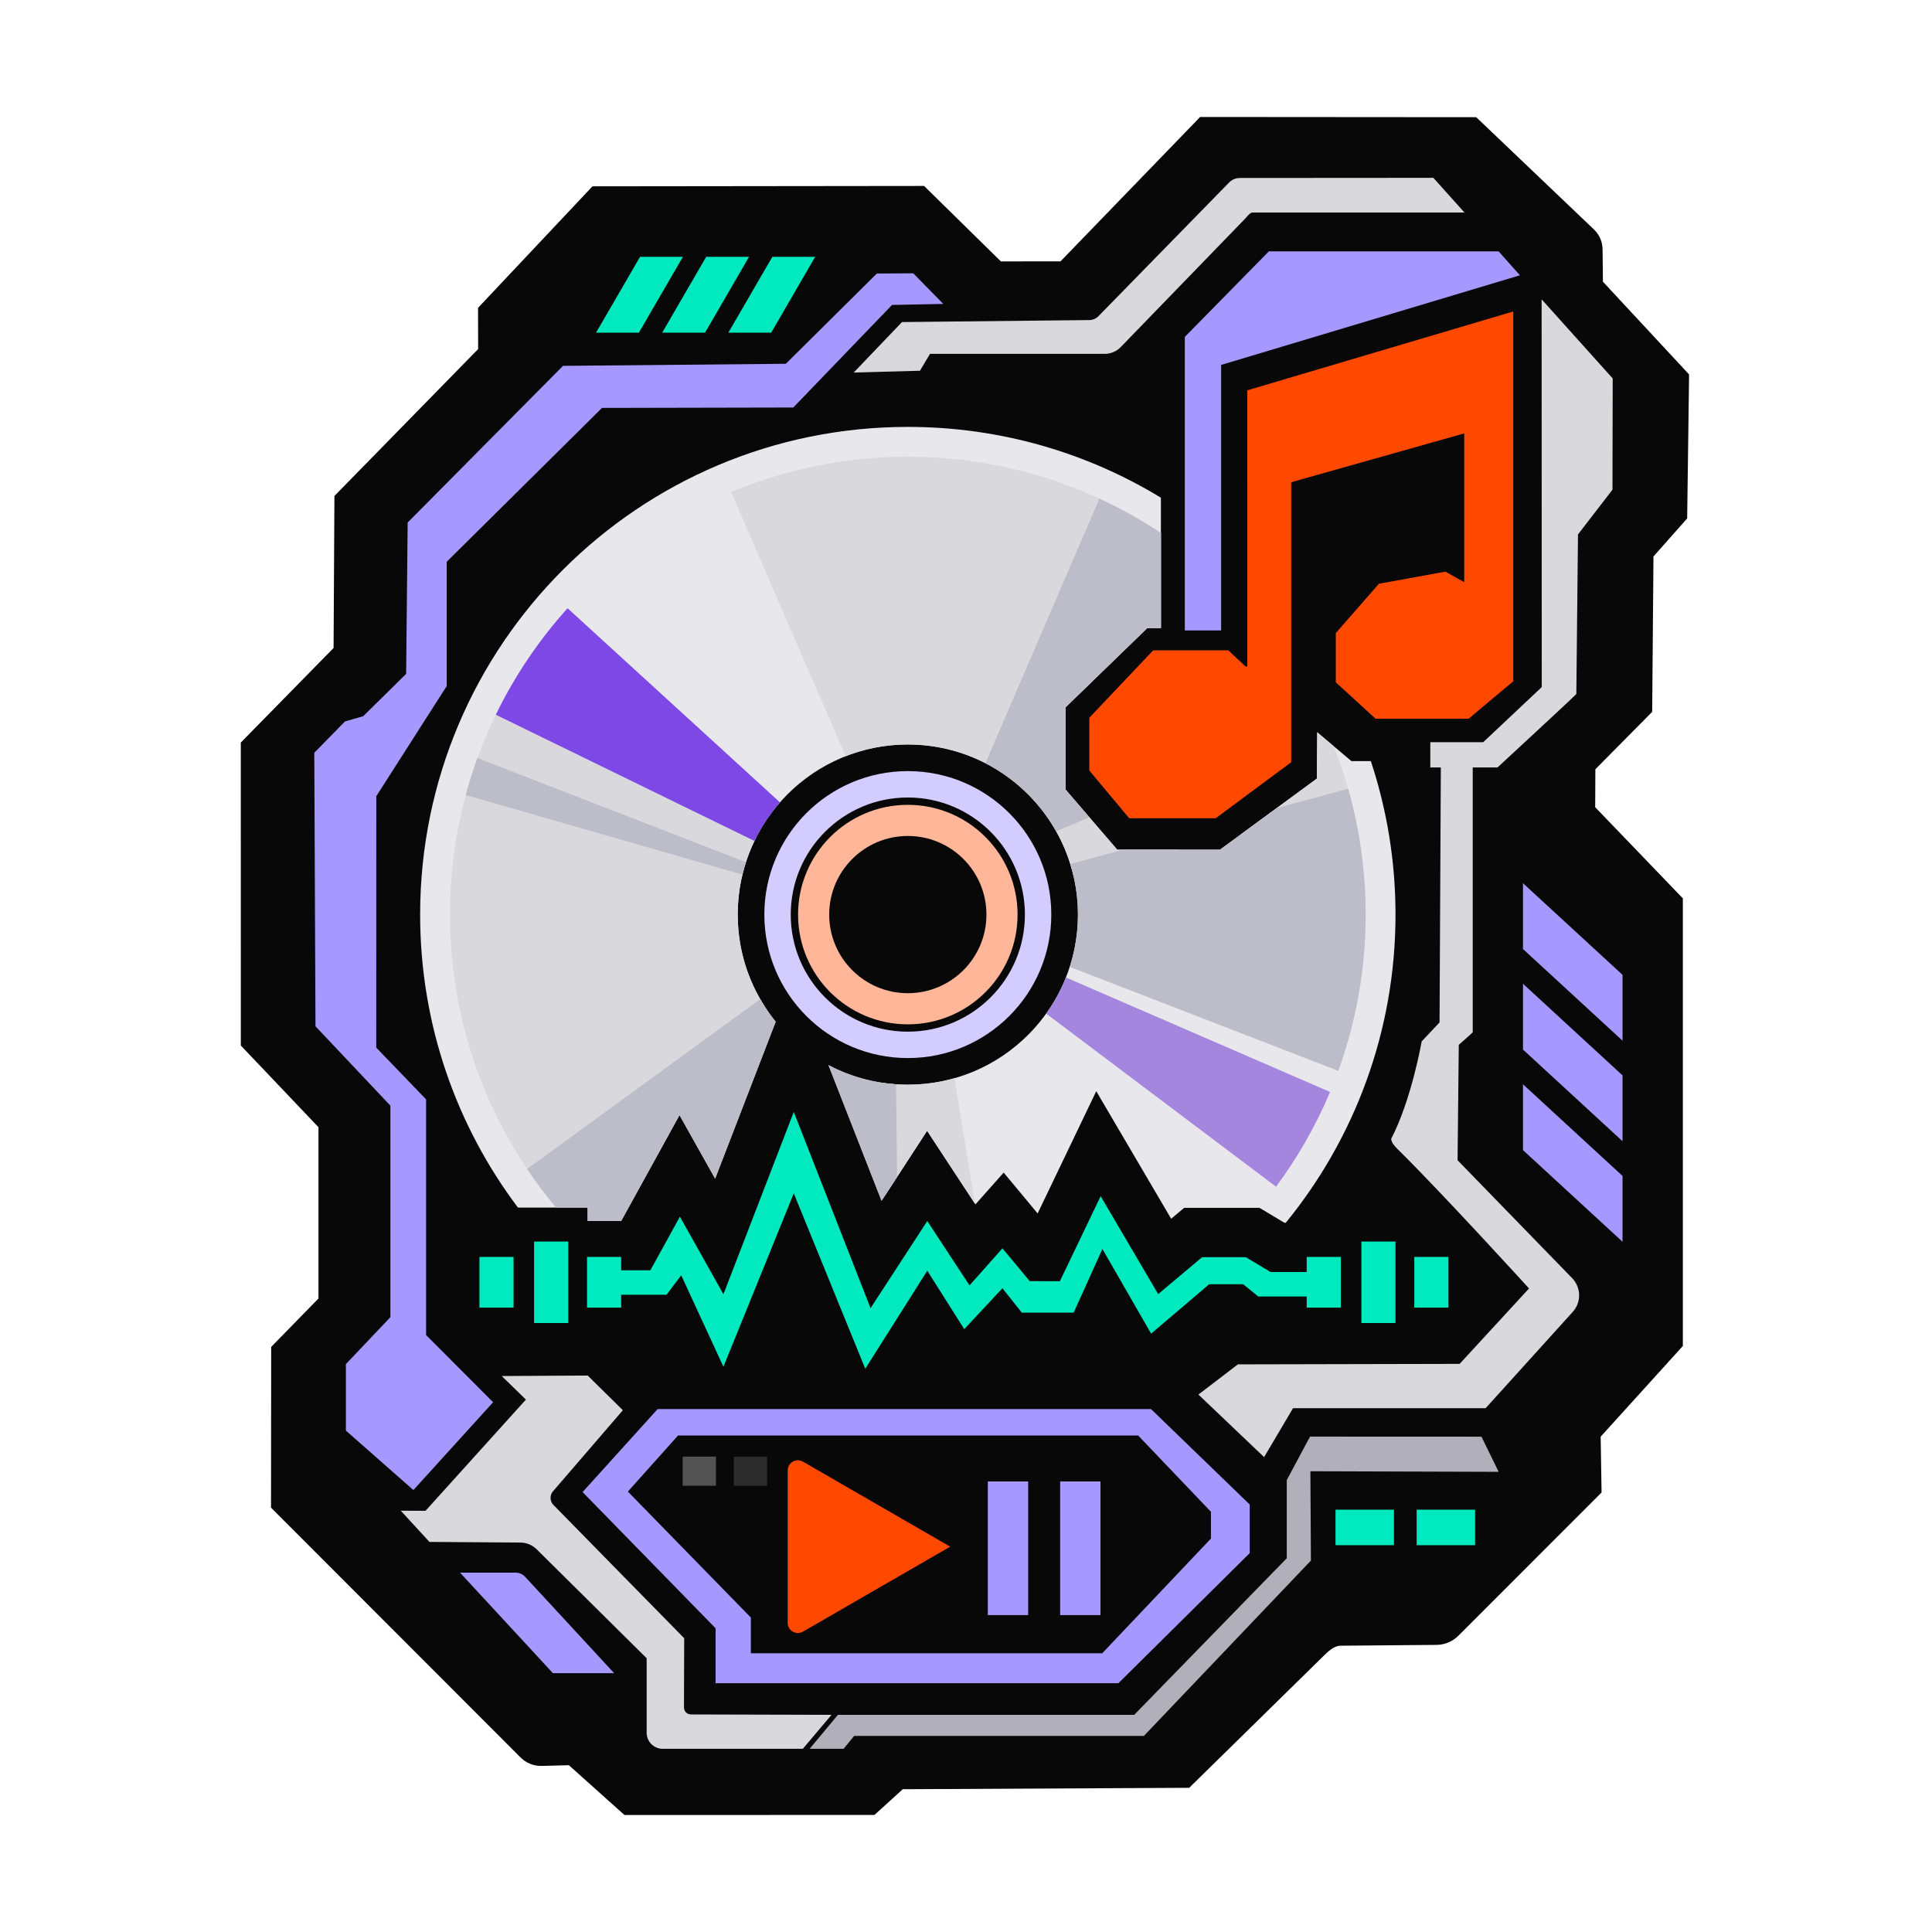
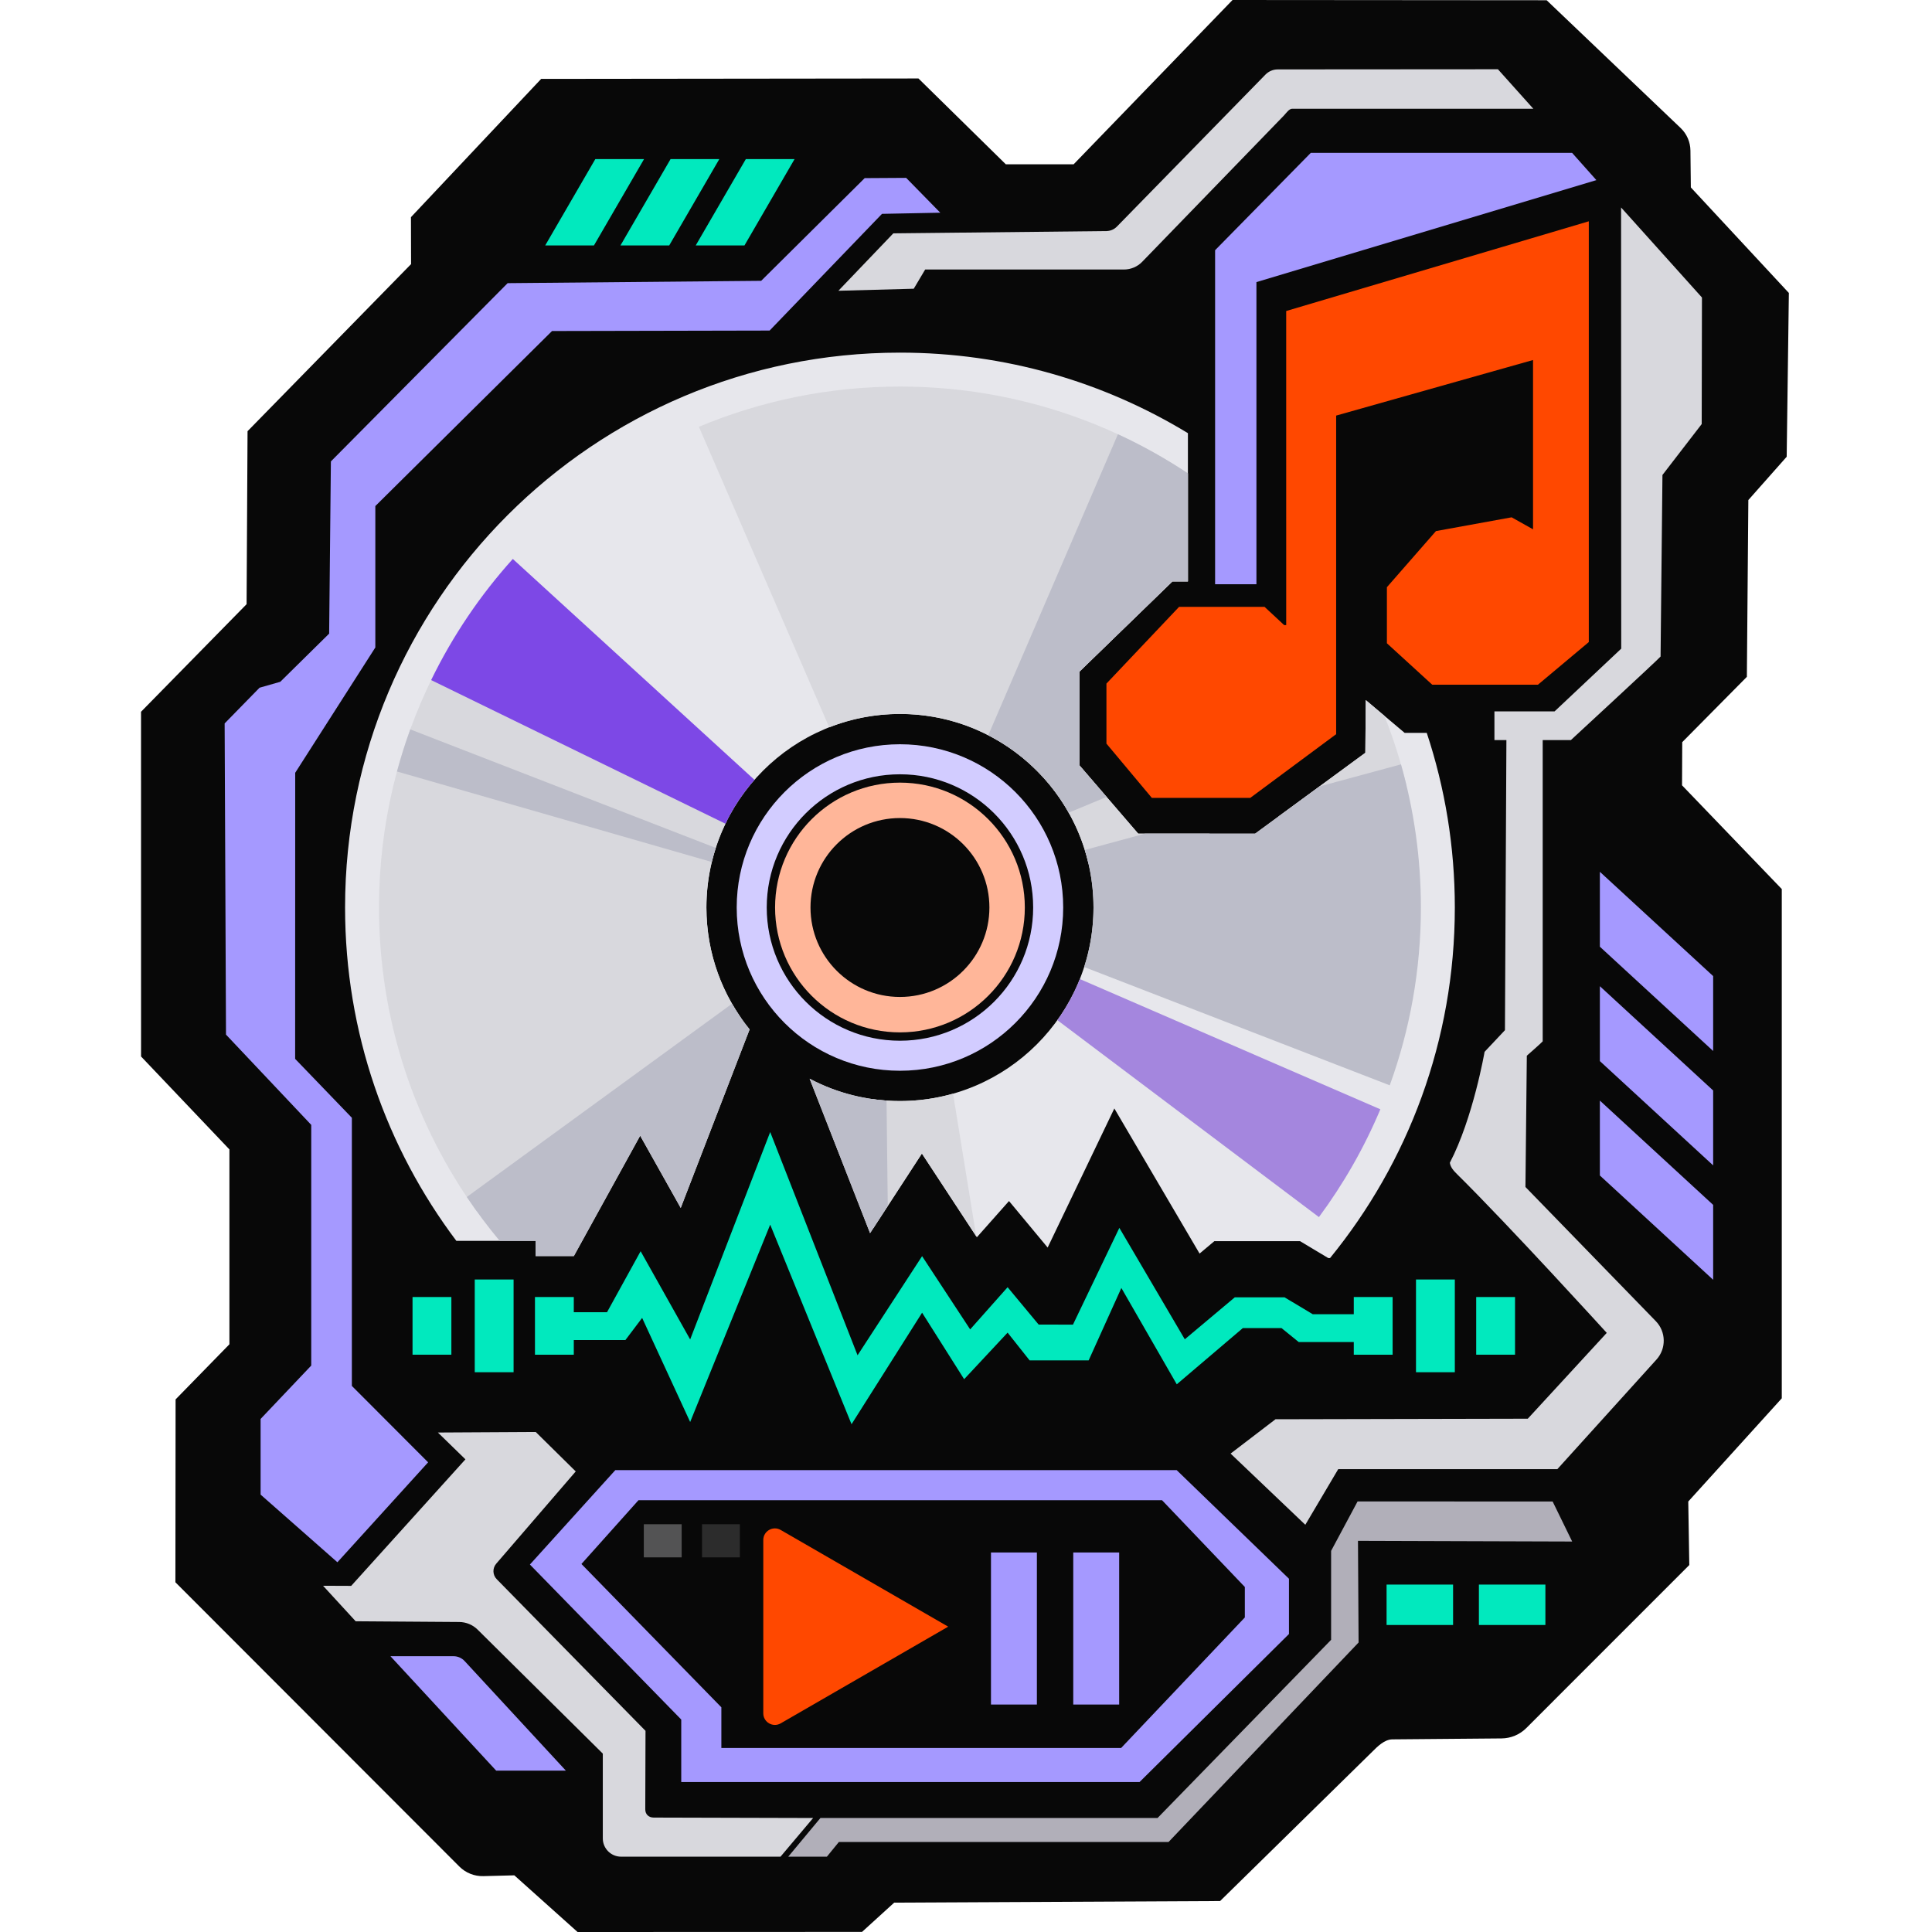
<svg xmlns="http://www.w3.org/2000/svg" version="1.1" viewBox="0 0 1024 1024">
  <g id="black">
-     <path d="M895.254,198.472l-45.663-49.16-.19-17.187c-.044-3.969-1.689-7.753-4.561-10.492l-62.413-59.522-146.333-.111-74.016,76.529-31.583.019-40.703-39.989-175.77.196-60.653,64.411.054,21.86-76.172,77.841-.448,80.588-49.176,50.118.014,160.577,41.161,43.294v90.775l-25.073,25.677-.089,85.184,132.277,132.428c2.957,2.96,7,4.575,11.182,4.467l14.423-.373,29.463,26.398,132.509-.046,14.986-13.634,151.822-.745,70.815-69.495c2.483-2.482,5.743-5.788,9.44-5.819l50.851-.436c4.337-.037,8.487-1.777,11.553-4.845l75.907-75.927-.482-29.588,43.561-48.074v-237.235l-46.461-48.321.093-20.111,30.107-30.427.689-82.352,17.861-20.172,1.016-76.301Z" style="fill: #080808;" />
+     <path d="M948.134,155.275l-51.954-55.933-.216-19.555c-.05-4.516-1.921-8.821-5.19-11.938L819.762.126l-166.495-.126-84.214,87.073-35.934.022-46.311-45.499-199.987.223-69.009,73.286.061,24.872-86.667,88.566-.509,91.691-55.951,57.024.016,182.7,46.832,49.258v103.282l-28.527,29.215-.101,96.92,150.502,150.673c3.364,3.368,7.964,5.206,12.723,5.083l16.411-.424,33.523,30.035,150.766-.052,17.051-15.513,172.74-.847,80.572-79.07c2.825-2.824,6.534-6.585,10.74-6.621l57.858-.497c4.935-.042,9.656-2.022,13.145-5.512l86.365-86.388-.548-33.664,49.563-54.698v-269.921l-52.862-54.979.105-22.882,34.255-34.619.784-93.698,20.321-22.951,1.155-86.814Z" style="fill: #080808;" />
  </g>
  <g id="grey">
-     <path d="M585.49,187.553c3.219,0,6.3-1.305,8.54-3.617l66.045-68.169c.985-1.049,2.354-3.096,3.793-3.114h112.339l-16.484-18.393-102.559.071c-2.155.001-4.219.871-5.726,2.413l-69.198,70.803c-1.291,1.321-3.055,2.075-4.902,2.095l-99.263,1.059-25.589,26.75,35.11-.951,5.318-8.946h92.576Z" style="fill: #d8d8dd;" />
-     <path d="M817.093,158.644l.069,205.523-31.049,29.224h-28.019v13.373h5.578l-.679,135.134-9.485,10.076s-5.34,30.901-16.192,51.695c.39,2.183,1.665,3.621,3.481,5.414,24.218,23.916,69.623,73.823,69.623,73.823l-36.788,39.98-117.524.254-20.922,15.997,34.81,33.167,15.338-25.928h102.079l46.171-51.047c4.627-5.115,4.487-12.944-.32-17.891l-60.723-62.493.643-61.158s6.739-5.906,7.395-6.687v-140.334h13.12s41.048-37.899,41.779-38.917h.012s0-.018,0-.018l.875-84.564,18.287-23.726.114-58.951-37.673-41.944ZM818.221,363.883v-.233s0,0,0,0v.233Z" style="fill: #d8d8dd;" />
-     <path d="M366.441,908.695c-2.38-.006-3.926-1.553-3.918-3.873l.115-36.525-69.31-70.647c-1.944-1.981-2.045-5.121-.233-7.224l37.038-42.979-18.635-18.38-45.574.257,12.822,12.491-53.214,58.947-13.104-.053,15.185,16.54,48.22.338c3.231.023,6.326,1.308,8.622,3.582l58.287,57.729v39.493c0,4.706,3.815,8.52,8.52,8.52h74.264l15.192-18.017-74.277-.2Z" style="fill: #d8d8dd;" />
-     <polygon points="785.215 761.463 694.346 761.426 682.014 784.452 682.014 825.896 601.165 908.894 444.117 908.894 429.125 926.911 447.129 926.911 452.7 920.083 606.279 920.083 694.814 827.14 694.531 779.787 794.313 780.102 785.215 761.463" style="fill: #b1afb9;" />
-     <rect x="361.844" y="772.048" width="17.628" height="15.434" style="fill: #535354;" />
-     <rect x="388.956" y="772.048" width="17.628" height="15.434" style="fill: #2c2c2c;" />
+     <path d="M595.692,142.851c3.662,0,7.168-1.485,9.716-4.115l75.144-77.561c1.121-1.193,2.679-3.523,4.315-3.543h127.817l-18.755-20.927-116.69.081c-2.452.002-4.801.991-6.515,2.745l-78.732,80.558c-1.469,1.503-3.476,2.361-5.578,2.383l-112.939,1.205-29.114,30.436,39.947-1.083,6.051-10.179h105.331Z" style="fill: #d8d8dd;" />
+     <path d="M859.205,109.96l.079,233.84-35.326,33.25h-31.879v15.216h6.347l-.773,153.752-10.791,11.464s-6.076,35.158-18.423,58.817c.443,2.484,1.895,4.12,3.96,6.16,27.555,27.211,79.216,83.994,79.216,83.994l-41.856,45.488-133.716.289-23.805,18.201,39.606,37.737,17.451-29.5h116.143l52.532-58.08c5.264-5.82,5.105-14.728-.364-20.356l-69.089-71.103.731-69.584s7.668-6.72,8.414-7.609v-159.669h14.928s46.704-43.12,47.535-44.279h.014s0-.021,0-.021l.995-96.215,20.807-26.995.129-67.073-42.863-47.723ZM860.488,343.476v-.266s0,0,0,0v.266Z" style="fill: #d8d8dd;" />
+     <path d="M346.464,963.35c-2.708-.007-4.466-1.767-4.458-4.407l.13-41.557-78.86-80.38c-2.212-2.254-2.327-5.827-.265-8.219l42.141-48.901-21.203-20.912-51.853.293,14.589,14.212-60.546,67.069-14.909-.061,17.278,18.819,54.864.384c3.677.026,7.197,1.489,9.809,4.076l66.317,65.683v44.935c0,5.354,4.34,9.694,9.694,9.694h84.496l17.285-20.499-84.51-.227Z" style="fill: #d8d8dd;" />
+     <polygon points="822.935 795.834 719.547 795.791 705.515 821.99 705.515 869.143 613.527 963.577 434.841 963.577 417.784 984.077 438.268 984.077 444.607 976.308 619.345 976.308 720.078 870.559 719.757 816.683 833.286 817.041 822.935 795.834" style="fill: #b1afb9;" />
+     <rect x="341.233" y="807.877" width="20.057" height="17.561" style="fill: #535354;" />
+     <rect x="372.08" y="807.877" width="20.057" height="17.561" style="fill: #2c2c2c;" />
  </g>
  <g id="purple">
-     <polygon points="794.282 133.217 672.54 133.217 627.973 178.559 627.973 334.157 647.227 334.157 647.227 193.416 805.589 145.91 794.282 133.217" style="fill: #a599ff;" />
-     <polygon points="484.053 144.857 464.744 144.973 416.512 192.818 298.41 193.905 216.072 276.946 215.261 357.169 192.497 379.607 182.843 382.366 166.577 399 167.21 543.957 206.918 586.009 206.918 698.133 183.332 723 183.332 758.247 219.108 789.758 261.366 743.21 225.841 707.616 225.841 582.699 199.421 555.263 199.452 421.986 236.775 363.617 236.775 297.742 319.09 216.203 420.449 215.988 472.798 161.621 499.954 161.088 484.053 144.857" style="fill: #a599ff;" />
-     <polygon points="859.986 551.592 807.216 503.013 807.216 468.121 859.986 516.699 859.986 551.592" style="fill: #a599ff;" />
-     <polygon points="859.986 604.881 807.216 556.302 807.216 521.41 859.986 569.989 859.986 604.881" style="fill: #a599ff;" />
-     <polygon points="859.986 658.17 807.216 609.591 807.216 574.699 859.986 623.278 859.986 658.17" style="fill: #a599ff;" />
-     <path d="M325.528,886.823h-32.466l-49.239-53.291h29.403c1.952,0,3.816.815,5.141,2.249l47.16,51.041Z" style="fill: #a599ff;" />
-     <rect x="523.564" y="785.204" width="21.389" height="70.834" style="fill: #a599ff;" />
-     <rect x="561.895" y="785.204" width="21.389" height="70.834" style="fill: #a599ff;" />
-     <path d="M592.776,892.144h-213.496v-29.113l-70.501-72.21,39.793-43.984h261.499l52.311,50.598v25.749l-69.606,68.96ZM397.967,876.262h186.239l57.62-60.79v-14.193l-38.583-40.431h-243.875l-26.582,29.717,65.18,66.761v18.936Z" style="fill: #a599ff;" />
-     <path d="M481.164,408.702c-42,0-76.047,34.048-76.047,76.047s34.048,76.047,76.047,76.047,76.047-34.048,76.047-76.047-34.048-76.047-76.047-76.047ZM481.164,546.807c-34.273,0-62.057-27.784-62.057-62.057s27.784-62.057,62.057-62.057,62.057,27.784,62.057,62.057-27.784,62.057-62.057,62.057Z" style="fill: #d2ccff;" />
+     <polygon points="833.252 81.029 694.736 81.029 644.029 132.618 644.029 309.654 665.936 309.654 665.936 149.522 846.116 95.471 833.252 81.029" style="fill: #a599ff;" />
+     <polygon points="480.28 94.272 458.311 94.405 403.433 148.842 269.059 150.079 175.377 244.56 174.454 335.837 148.554 361.366 137.569 364.505 119.063 383.431 119.783 548.36 164.962 596.206 164.962 723.778 138.126 752.071 138.126 792.175 178.831 828.027 226.911 775.065 186.492 734.567 186.492 592.44 156.431 561.223 156.467 409.585 198.932 343.173 198.932 268.222 292.588 175.448 407.912 175.204 467.474 113.346 498.372 112.74 480.28 94.272" style="fill: #a599ff;" />
+     <polygon points="908.008 557.047 847.967 501.774 847.967 462.075 908.008 517.347 908.008 557.047" style="fill: #a599ff;" />
+     <polygon points="908.008 617.678 847.967 562.406 847.967 522.706 908.008 577.978 908.008 617.678" style="fill: #a599ff;" />
+     <polygon points="908.008 678.309 847.967 623.037 847.967 583.337 908.008 638.609 908.008 678.309" style="fill: #a599ff;" />
+     <path d="M299.913,938.465h-36.939l-56.023-60.633h33.455c2.221,0,4.342.928,5.849,2.559l53.658,58.073Z" style="fill: #a599ff;" />
+     <rect x="525.235" y="822.846" width="24.336" height="80.593" style="fill: #a599ff;" />
+     <rect x="568.847" y="822.846" width="24.336" height="80.593" style="fill: #a599ff;" />
+     <path d="M603.983,944.519h-242.911v-33.124l-80.215-82.159,45.276-50.044h297.528l59.518,57.57v29.297l-79.196,78.461ZM382.333,926.449h211.899l65.558-69.165v-16.148l-43.898-46.001h-277.475l-30.244,33.811,74.161,75.959v21.545Z" style="fill: #a599ff;" />
+     <path d="M476.992,394.47c-47.786,0-86.525,38.739-86.525,86.525s38.739,86.525,86.525,86.525,86.525-38.739,86.525-86.525-38.739-86.525-86.525-86.525ZM476.992,551.603c-38.995,0-70.607-31.612-70.607-70.607s31.612-70.607,70.607-70.607,70.607,31.612,70.607,70.607-31.612,70.607-70.607,70.607Z" style="fill: #d2ccff;" />
  </g>
  <g id="orange">
-     <path d="M802.059,165.088l-140.968,41.793.005,146.321-.939.002-9.152-8.514h-39.806l-33.843,35.75v27.965l21.15,25.286h45.838l40.02-29.684v-148.409l91.716-25.888v78.866l-9.971-5.591-35.249,6.412-22.856,26.145v26.113l21.13,19.312h49.223l23.702-19.867v-196.011Z" style="fill: #ff4800;" />
-     <path d="M503.632,819.761l-78.021-45.046c-3.606-2.082-8.113.52-8.113,4.684v80.723c0,4.164,4.507,6.766,8.113,4.684l78.021-45.046Z" style="fill: #ff4800;" />
-     <path d="M481.164,426.579c-32.127,0-58.171,26.044-58.171,58.171s26.044,58.171,58.171,58.171,58.171-26.044,58.171-58.171-26.044-58.171-58.171-58.171ZM481.164,526.421c-23.014,0-41.671-18.657-41.671-41.671s18.657-41.671,41.671-41.671,41.671,18.657,41.671,41.671-18.657,41.671-41.671,41.671Z" style="fill: #ffb699;" />
+     <path d="M842.1,117.291l-160.39,47.551.005,166.481-1.069.002-10.413-9.687h-45.291l-38.506,40.675v31.818l24.064,28.77h52.154l45.534-33.773v-168.857l104.352-29.455v89.732l-11.345-6.361-40.105,7.296-26.006,29.747v29.711l24.042,21.972h56.005l26.968-22.604V117.291Z" style="fill: #ff4800;" />
+     <path d="M502.557,862.163l-88.771-51.252c-4.103-2.369-9.231.592-9.231,5.329v91.845c0,4.737,5.128,7.698,9.231,5.329l88.771-51.252Z" style="fill: #ff4800;" />
+     <path d="M476.992,414.809c-36.553,0-66.186,29.632-66.186,66.186s29.632,66.186,66.186,66.186,66.186-29.632,66.186-66.186-29.632-66.186-66.186-66.186ZM476.992,528.408c-26.185,0-47.413-21.227-47.413-47.413s21.227-47.413,47.413-47.413,47.413,21.227,47.413,47.413-21.227,47.413-47.413,47.413Z" style="fill: #ffb699;" />
  </g>
  <g id="turquoise">
-     <polygon points="361.952 136.12 339.244 136.12 315.913 176.329 338.622 176.329 361.952 136.12" style="fill: #01e9be;" />
-     <polygon points="397.011 136.12 374.302 136.12 350.972 176.329 373.681 176.329 397.011 136.12" style="fill: #01e9be;" />
-     <polygon points="432.07 136.12 409.361 136.12 386.031 176.329 408.739 176.329 432.07 136.12" style="fill: #01e9be;" />
-     <rect x="707.855" y="800.156" width="30.975" height="18.827" style="fill: #01e9be;" />
-     <rect x="750.861" y="800.156" width="30.975" height="18.827" style="fill: #01e9be;" />
-     <rect x="254.109" y="666.203" width="18.09" height="26.866" style="fill: #01e9be;" />
-     <rect x="283.09" y="658.036" width="18.09" height="43.2" style="fill: #01e9be;" />
-     <rect x="721.557" y="658.036" width="18.09" height="43.2" style="fill: #01e9be;" />
-     <rect x="749.604" y="666.203" width="18.09" height="26.866" style="fill: #01e9be;" />
-     <polygon points="329.227 686.233 329.227 693.069 311.137 693.069 311.137 666.203 329.227 666.203 329.227 673.28 344.707 673.28 360.362 644.866 383.435 685.971 420.72 589.342 461.417 693.344 491.479 647.165 513.873 681.282 531.313 661.633 545.778 679.041 561.761 679.061 583.371 633.988 613.856 685.896 637.144 666.343 660.327 666.343 673.457 674.215 692.575 674.215 692.575 666.203 710.665 666.203 710.665 693.069 692.575 693.069 692.575 687.167 666.913 687.167 658.911 680.677 640.891 680.677 610.117 706.867 584.306 661.993 569.062 695.731 541.575 695.731 531.313 682.795 511.068 704.486 491.479 673.506 458.612 725.46 420.72 632.491 383.435 724.422 361.063 675.93 353.282 686.233 329.227 686.233" style="fill: #01e9be;" />
+     <polygon points="341.356 84.333 315.519 84.333 288.974 130.081 314.812 130.081 341.356 84.333" style="fill: #01e9be;" />
+     <polygon points="381.245 84.333 355.408 84.333 328.863 130.081 354.701 130.081 381.245 84.333" style="fill: #01e9be;" />
+     <polygon points="421.134 84.333 395.297 84.333 368.752 130.081 394.59 130.081 421.134 84.333" style="fill: #01e9be;" />
+     <rect x="734.917" y="839.857" width="35.243" height="21.421" style="fill: #01e9be;" />
+     <rect x="783.848" y="839.857" width="35.243" height="21.421" style="fill: #01e9be;" />
+     <rect x="218.654" y="687.448" width="20.582" height="30.568" style="fill: #01e9be;" />
+     <rect x="251.629" y="678.157" width="20.582" height="49.152" style="fill: #01e9be;" />
+     <rect x="750.506" y="678.157" width="20.582" height="49.152" style="fill: #01e9be;" />
+     <rect x="782.418" y="687.448" width="20.582" height="30.568" style="fill: #01e9be;" />
+     <polygon points="304.122 710.238 304.122 718.017 283.54 718.017 283.54 687.448 304.122 687.448 304.122 695.501 321.735 695.501 339.547 663.172 365.799 709.94 408.221 599.999 454.525 718.33 488.729 665.788 514.208 704.605 534.051 682.249 550.509 702.055 568.694 702.078 593.282 650.796 627.967 709.855 654.463 687.608 680.841 687.608 695.779 696.564 717.532 696.564 717.532 687.448 738.114 687.448 738.114 718.017 717.532 718.017 717.532 711.302 688.334 711.302 679.23 703.917 658.726 703.917 623.712 733.715 594.345 682.659 577.001 721.045 545.727 721.045 534.051 706.327 511.017 731.006 488.729 695.758 451.334 754.87 408.221 649.092 365.799 753.689 340.344 698.515 331.492 710.238 304.122 710.238" style="fill: #01e9be;" />
  </g>
  <g id="CD">
-     <path d="M726.572,403.406h-10.286l-18.125-15.28-.2,24.556-51.338,37.656h-54.477l-27.33-31.765v-43.749l43.287-41.985h7.208v-69.055c-39.109-23.795-85.021-37.518-134.146-37.518-142.756,0-258.483,115.727-258.483,258.483,0,58.285,19.298,112.06,51.844,155.297h36.919v7.077h17.811l30.895-56.074,18.891,33.654,32.092-83.171c-12.585-15.502-20.131-35.26-20.131-56.784,0-49.796,40.367-90.163,90.163-90.163s90.163,40.367,90.163,90.163-40.367,90.163-90.163,90.163c-15.197,0-29.513-3.766-42.075-10.406l28.153,71.945,24.146-37.091,25.603,39.005,14.976-16.873,18.001,21.664,31.066-64.798,39.704,67.605,6.881-5.777h39.949l13.129,7.872h.819c36.332-44.519,58.131-101.365,58.131-163.309,0-28.421-4.601-55.765-13.075-81.344Z" style="fill: #e7e7ec;" />
+     <path d="M756.212,388.444h-11.703l-20.623-17.386-.228,27.939-58.411,42.845h-61.982l-31.096-36.141v-49.776l49.251-47.77h8.201v-78.569c-44.497-27.073-96.735-42.687-152.629-42.687-162.425,0-294.096,131.671-294.096,294.096,0,66.316,21.957,127.499,58.987,176.693h42.005v8.052h20.265l35.152-63.799,21.493,38.291,36.513-94.63c-14.319-17.638-22.905-40.118-22.905-64.607,0-56.657,45.929-102.586,102.586-102.586s102.586,45.929,102.586,102.586-45.929,102.586-102.586,102.586c-17.291,0-33.579-4.284-47.871-11.84l32.032,81.858,27.472-42.202,29.131,44.379,17.039-19.198,20.481,24.649,35.346-73.725,45.174,76.919,7.829-6.573h45.454l14.938,8.956h.931c41.337-50.653,66.14-115.331,66.14-185.809,0-32.337-5.235-63.448-14.876-92.551Z" style="fill: #e7e7ec;" />
  </g>
  <g id="hologram">
-     <path d="M263.989,376.377c-16.31,32.621-25.502,69.421-25.502,108.372,0,52.817,16.882,101.685,45.532,141.524,31.488-22.439,100.404-71.83,122.96-90.276-.053-.076-.102-.155-.154-.232-.265-.386-.519-.78-.779-1.171-.395-.595-.79-1.19-1.171-1.794-.274-.434-.538-.873-.805-1.312-.35-.576-.697-1.153-1.034-1.738-.265-.459-.523-.92-.78-1.384-.322-.582-.638-1.167-.948-1.757-.247-.469-.491-.94-.729-1.414-.304-.603-.597-1.213-.887-1.824-.223-.47-.448-.938-.663-1.412-.295-.649-.575-1.305-.854-1.962-.189-.444-.384-.884-.566-1.332-.326-.802-.633-1.613-.936-2.427-.116-.311-.242-.618-.355-.931-.402-1.116-.782-2.244-1.141-3.38-.118-.375-.223-.756-.336-1.133-.236-.784-.47-1.568-.686-2.361-.126-.463-.239-.931-.358-1.397-.182-.717-.362-1.435-.527-2.158-.113-.497-.217-.997-.323-1.497-.148-.706-.291-1.413-.423-2.125-.094-.509-.184-1.02-.269-1.533-.12-.718-.23-1.438-.333-2.161-.072-.509-.144-1.017-.208-1.528-.094-.75-.173-1.505-.248-2.261-.049-.488-.101-.974-.142-1.464-.069-.836-.119-1.676-.166-2.518-.023-.415-.055-.827-.072-1.244-.052-1.26-.083-2.526-.083-3.8,0-.85.014-1.697.038-2.542.007-.268.021-.535.031-.803.021-.579.045-1.157.077-1.732.017-.308.038-.614.058-.921.036-.543.075-1.086.121-1.626.025-.303.052-.606.081-.908.052-.559.111-1.116.174-1.671.031-.273.06-.546.094-.818.078-.639.164-1.275.255-1.909.026-.181.049-.364.076-.545.252-1.681.55-3.346.894-4.995.023-.111.049-.22.072-.331.15-.707.308-1.41.474-2.111.04-.167.081-.333.122-.499.16-.657.327-1.312.501-1.963.043-.16.086-.319.129-.478.188-.688.385-1.372.589-2.054.032-.106.062-.212.094-.317.989-3.259,2.159-6.44,3.496-9.532.01-.024.021-.047.031-.07.324-.747.658-1.489,1.001-2.226.019-.041.038-.082.058-.123.352-.751.713-1.497,1.084-2.237,0,0,0,0,0,0l-136.56-67.96Z" style="fill: #d8d8dd;" />
+     <path d="M229.896,357.692c-18.557,37.115-29.016,78.985-29.016,123.304,0,60.094,19.208,115.695,51.805,161.022,35.827-25.53,114.237-81.727,139.901-102.714-.06-.087-.116-.177-.175-.264-.302-.439-.591-.888-.886-1.332-.45-.676-.898-1.354-1.333-2.041-.312-.494-.613-.994-.916-1.493-.398-.655-.793-1.312-1.176-1.977-.301-.522-.596-1.047-.888-1.575-.367-.662-.726-1.328-1.079-1.999-.281-.534-.558-1.069-.83-1.608-.345-.687-.679-1.38-1.01-2.075-.254-.534-.51-1.067-.754-1.606-.335-.738-.654-1.485-.972-2.233-.215-.505-.437-1.006-.644-1.516-.371-.912-.72-1.836-1.065-2.761-.132-.354-.275-.703-.404-1.059-.458-1.27-.89-2.553-1.298-3.846-.135-.427-.253-.86-.383-1.289-.269-.892-.535-1.784-.78-2.686-.143-.527-.272-1.06-.407-1.59-.208-.816-.412-1.632-.6-2.455-.129-.565-.247-1.134-.367-1.703-.169-.803-.331-1.608-.481-2.417-.107-.58-.209-1.161-.306-1.744-.137-.816-.262-1.636-.379-2.459-.082-.579-.164-1.157-.237-1.739-.107-.854-.197-1.712-.282-2.572-.055-.555-.115-1.108-.162-1.666-.079-.951-.136-1.907-.188-2.865-.026-.472-.063-.941-.082-1.415-.06-1.434-.095-2.874-.095-4.323,0-.967.016-1.931.043-2.892.008-.305.024-.609.035-.913.024-.658.051-1.316.088-1.971.019-.35.043-.699.066-1.048.041-.618.086-1.235.137-1.851.029-.345.059-.69.092-1.034.06-.636.126-1.269.197-1.901.035-.311.069-.621.106-.931.089-.727.187-1.45.29-2.172.03-.206.056-.414.087-.62.287-1.912.626-3.807,1.017-5.683.026-.126.055-.251.082-.377.171-.804.35-1.605.539-2.402.045-.19.092-.378.139-.568.182-.748.372-1.492.571-2.234.049-.182.098-.363.147-.544.214-.783.438-1.562.67-2.337.036-.12.071-.241.107-.361,1.126-3.709,2.456-7.327,3.977-10.845.012-.027.023-.053.035-.08.369-.85.749-1.694,1.139-2.532.022-.047.044-.094.066-.141.4-.855.811-1.704,1.234-2.545,0,0,0,0,0,0l-155.375-77.323Z" style="fill: #d8d8dd;" />
    <g>
-       <path d="M697.961,412.682l-40.64,29.81,59.764-14.77c-2.667-11.073-6.104-21.845-10.232-32.269l-8.691-7.327-.2,24.556Z" style="fill: #d8d8dd;" />
-       <path d="M608.102,332.839h7.208v-50.332c-38.426-25.544-84.544-40.434-134.146-40.434-33.201,0-64.841,6.675-93.662,18.744l60.709,139.982c1.259-.495,2.533-.961,3.819-1.4.023-.008.047-.017.07-.025,1.229-.418,2.472-.807,3.724-1.173.106-.031.211-.064.317-.094,1.205-.347,2.422-.667,3.647-.965.154-.037.307-.076.461-.113,1.201-.285,2.412-.545,3.631-.782.178-.035.356-.069.534-.102,1.212-.228,2.433-.432,3.662-.611.182-.026.365-.051.547-.077,1.239-.172,2.486-.322,3.741-.444.161-.016.323-.028.484-.043,1.286-.118,2.579-.213,3.88-.276.109-.005.219-.008.328-.012,1.362-.061,2.731-.097,4.108-.097,1.215,0,2.422.031,3.625.079.193.008.387.013.58.022,1.148.053,2.289.128,3.425.224.218.018.435.038.653.058,1.148.105,2.291.226,3.425.373.135.018.268.038.403.056,1.109.149,2.211.317,3.306.506.119.02.238.038.357.059,1.122.198,2.236.421,3.343.66.208.045.417.09.624.136,1.086.242,2.164.504,3.235.785.187.049.372.101.558.151,1.112.3,2.217.614,3.311.955.025.008.049.016.074.024,1.086.339,2.16.703,3.228,1.082.164.058.33.115.494.174,1.036.374,2.061.769,3.079,1.179.194.078.387.157.58.237,1.022.421,2.036.857,3.039,1.313.127.058.252.118.379.177.989.456,1.969.928,2.938,1.419.085.043.17.083.255.127.992.506,1.97,1.033,2.94,1.574.173.096.346.192.518.289.945.535,1.88,1.087,2.804,1.655.159.098.317.198.475.297.953.594,1.897,1.201,2.826,1.83.034.023.068.048.103.071.917.622,1.819,1.264,2.712,1.919.127.093.254.184.381.277.875.649,1.736,1.315,2.586,1.995.155.124.31.249.464.374.849.688,1.688,1.389,2.511,2.107.105.092.208.185.313.277.824.725,1.636,1.463,2.433,2.218.047.044.094.087.141.131.809.769,1.599,1.556,2.379,2.354.128.131.258.262.385.394.755.782,1.495,1.577,2.221,2.386.12.134.239.269.358.403.744.839,1.477,1.688,2.19,2.555.032.039.062.078.094.117.705.859,1.392,1.734,2.065,2.619.082.108.166.215.248.324.662.879,1.306,1.772,1.937,2.675.108.155.216.311.323.466.624.907,1.234,1.825,1.826,2.755.075.118.148.238.223.357.601.956,1.188,1.921,1.754,2.901.015.026.031.052.047.079.568.985,1.113,1.985,1.645,2.994.08.152.161.304.241.456.509.979,1,1.969,1.473,2.969.077.162.152.325.228.488.48,1.028.945,2.065,1.386,3.114.025.059.048.119.073.179.436,1.041.85,2.093,1.247,3.154.042.113.086.224.128.337.391,1.057.76,2.125,1.112,3.201.058.179.117.357.174.536.344,1.072.669,2.152.974,3.241.04.143.077.287.116.43.311,1.137.606,2.281.874,3.435,0,0,0,.001,0,.002l56.569-13.981h-33.425l-27.33-31.765v-43.749l43.287-41.985Z" style="fill: #d8d8dd;" />
+       <path d="M723.659,398.998l-46.24,33.917,67.998-16.805c-3.035-12.599-6.945-24.855-11.641-36.714l-9.889-8.336-.228,27.939Z" style="fill: #d8d8dd;" />
+       <path d="M621.42,308.155h8.201v-57.267c-43.72-29.063-96.192-46.005-152.629-46.005-37.776,0-73.775,7.595-106.567,21.327l69.074,159.268c1.433-.563,2.882-1.093,4.345-1.592.027-.009.053-.019.08-.028,1.398-.476,2.812-.918,4.237-1.335.12-.035.24-.073.361-.107,1.371-.395,2.755-.759,4.15-1.098.175-.043.349-.086.525-.128,1.367-.325,2.744-.62,4.132-.89.202-.039.405-.078.607-.116,1.379-.259,2.768-.491,4.166-.695.207-.03.415-.058.622-.087,1.41-.196,2.828-.367,4.256-.505.183-.018.367-.032.55-.049,1.464-.134,2.934-.242,4.415-.314.124-.006.249-.009.373-.014,1.55-.069,3.107-.11,4.674-.11,1.382,0,2.756.035,4.125.09.22.009.441.015.66.025,1.306.06,2.605.146,3.897.254.248.021.495.043.743.066,1.306.119,2.606.257,3.897.425.153.02.305.044.459.064,1.261.169,2.515.361,3.762.576.135.023.271.043.406.067,1.277.225,2.544.479,3.804.751.237.051.474.102.71.155,1.235.276,2.462.573,3.68.893.212.056.423.115.635.172,1.265.341,2.523.699,3.768,1.087.028.009.056.018.084.027,1.235.386,2.458.8,3.673,1.231.187.066.375.131.562.198,1.178.426,2.345.874,3.503,1.342.22.089.44.179.66.27,1.163.479,2.317.975,3.458,1.494.144.066.287.135.431.201,1.125.519,2.24,1.056,3.342,1.614.096.049.194.095.29.144,1.128.575,2.241,1.176,3.345,1.791.196.11.393.218.589.329,1.076.609,2.139,1.237,3.19,1.883.181.111.36.225.541.338,1.084.676,2.158,1.367,3.215,2.082.039.027.078.054.117.081,1.043.708,2.07,1.439,3.085,2.184.144.106.289.209.433.316.995.738,1.975,1.497,2.942,2.27.177.141.353.283.528.426.966.783,1.92,1.581,2.857,2.398.119.104.237.211.356.316.937.825,1.862,1.665,2.768,2.523.053.05.107.099.16.149.92.875,1.82,1.77,2.707,2.678.146.15.293.298.438.449.859.89,1.701,1.795,2.528,2.715.137.152.271.306.407.459.847.955,1.681,1.921,2.492,2.907.036.044.071.089.107.133.802.978,1.584,1.972,2.35,2.98.094.123.189.245.283.369.753,1,1.486,2.016,2.203,3.044.123.177.246.353.368.531.71,1.032,1.405,2.076,2.078,3.135.086.135.169.271.254.406.684,1.087,1.352,2.186,1.996,3.3.017.03.036.059.053.09.646,1.121,1.267,2.259,1.871,3.406.091.173.184.345.274.519.579,1.114,1.138,2.24,1.676,3.378.087.184.173.37.259.555.546,1.17,1.075,2.349,1.577,3.543.028.067.055.136.083.203.496,1.185.967,2.381,1.419,3.588.048.128.098.255.146.383.445,1.203.864,2.418,1.265,3.642.066.203.133.406.198.61.391,1.22.762,2.449,1.108,3.688.045.163.088.326.132.489.354,1.294.69,2.595.994,3.909,0,0,0,.001,0,.002l64.363-15.907h-38.03l-31.096-36.141v-49.776l49.251-47.77Z" style="fill: #d8d8dd;" />
    </g>
-     <path d="M395.363,456.988l-142.314-55.211c-2.334,6.415-4.393,12.961-6.188,19.615l146.653,42.16c.535-2.221,1.153-4.41,1.849-6.564Z" style="fill: #bcbdc9;" />
-     <path d="M564.965,518.076c-2.72,6.835-6.253,13.258-10.478,19.151l121.854,91.745c11.427-15.439,21.07-32.276,28.615-50.216l-139.991-60.68Z" style="fill: #a486de;" />
-     <path d="M413.399,425.281l-112.578-102.901c-15.173,16.842-28.021,35.817-38.038,56.426l137.085,66.906c3.576-7.434,8.146-14.299,13.531-20.431Z" style="fill: #7d48e6;" />
-     <path d="M522.303,404.499c.892.458,1.773.936,2.648,1.423.166.092.331.184.496.277.879.497,1.751,1.004,2.612,1.529.03.018.059.037.089.055.833.51,1.655,1.036,2.471,1.571.143.094.287.188.43.283.845.562,1.681,1.136,2.506,1.726.038.027.075.055.113.083.797.572,1.582,1.158,2.359,1.755.11.085.221.169.331.254.814.631,1.618,1.274,2.409,1.932.033.028.066.056.099.084.772.644,1.533,1.302,2.283,1.971.072.064.144.127.216.191.782.702,1.553,1.417,2.31,2.146.022.021.044.043.066.064.753.726,1.493,1.467,2.221,2.219.03.031.061.062.091.094.748.775,1.481,1.563,2.201,2.364.009.01.018.02.026.03,4.389,4.89,8.249,10.262,11.496,16.026,0,0,0,0,0,0l17.651-7.346-12.612-14.658v-43.749l43.287-41.985h7.208v-50.331c-10.339-6.872-21.236-12.972-32.608-18.218l-60.4,140.21Z" style="fill: #bcbdc9;" />
-     <path d="M567.275,457.944c.292.94.564,1.889.826,2.842.065.238.13.476.193.714.255.958.5,1.92.724,2.89,0,.002,0,.003.001.005.223.967.425,1.943.617,2.922.048.244.095.489.141.734.185.985.359,1.973.511,2.969,0,0,0,0,0,.001.152.994.281,1.996.401,3.001.03.25.058.499.086.75.222,2.016.377,4.052.464,6.105.011.257.021.514.029.772.035,1.029.059,2.061.059,3.099,0,1.081-.026,2.156-.064,3.228-.008.237-.017.474-.027.711-.046,1.066-.106,2.129-.189,3.185-.006.079-.015.157-.021.236-.083,1.029-.186,2.053-.304,3.072-.018.156-.035.313-.054.469-.131,1.091-.281,2.176-.451,3.254-.009.06-.02.119-.03.178-.176,1.104-.372,2.201-.588,3.291-.004.019-.007.039-.011.058-.225,1.129-.471,2.25-.737,3.363-.004.018-.009.037-.013.055-.538,2.242-1.159,4.45-1.861,6.623l142.35,55.113c9.387-25.85,14.513-53.744,14.513-82.837,0-23.126-3.237-45.494-9.279-66.681l-37.953,10.275-29.986,21.995h-51.259l-28.089,7.604v.002Z" style="fill: #bcbdc9;" />
-     <path d="M516.693,637.911l-10.79-66.435c-.895.255-1.798.492-2.704.72-.224.056-.45.11-.675.165-.723.176-1.449.342-2.178.5-.21.045-.418.093-.629.137-.913.191-1.83.37-2.753.533-.126.022-.254.041-.38.063-.797.137-1.598.263-2.402.379-.258.037-.517.073-.776.109-.776.105-1.555.201-2.337.287-.166.018-.331.04-.498.057-.932.097-1.868.178-2.808.246-.234.017-.468.029-.702.045-.736.047-1.475.086-2.215.116-.27.011-.54.022-.811.031-.953.03-1.909.05-2.87.05-1.058,0-2.111-.023-3.16-.059-.301-.01-.599-.028-.899-.042-.763-.034-1.525-.075-2.283-.127-.321-.022-.641-.049-.961-.075-.755-.061-1.508-.13-2.258-.21-.29-.031-.58-.061-.869-.094-.819-.095-1.634-.201-2.446-.318-.155-.022-.312-.038-.467-.061l.852,60.327,22.716-34.895,25.305,38.55Z" style="fill: #d8d8dd;" />
-     <path d="M474.656,574.672c-4.053-.29-8.031-.848-11.919-1.656-.222-.046-.445-.088-.666-.135-.52-.112-1.035-.235-1.551-.356-.351-.082-.703-.161-1.052-.247-.449-.111-.894-.23-1.341-.348-.414-.109-.829-.217-1.241-.332-.398-.111-.793-.228-1.189-.345-.46-.135-.919-.271-1.376-.413-.354-.11-.706-.225-1.059-.34-.496-.161-.99-.325-1.482-.494-.317-.109-.632-.221-.948-.334-.527-.188-1.051-.381-1.573-.578-.279-.106-.558-.212-.836-.321-.558-.218-1.113-.441-1.666-.669-.241-.1-.483-.199-.723-.301-.593-.251-1.181-.509-1.767-.772-.198-.089-.396-.176-.592-.266-.635-.291-1.265-.59-1.892-.895-.148-.072-.296-.142-.443-.214-.691-.341-1.377-.691-2.058-1.049-.064-.034-.129-.065-.193-.099l28.153,71.945,8.246-12.668-.572-49.091c-.087-.006-.174-.015-.261-.022Z" style="fill: #bcbdc9;" />
-     <path d="M311.443,647.124h17.811l30.895-56.074,18.891,33.654,32.091-83.169c-2.35-2.893-4.521-5.937-6.503-9.111-.08-.128-.154-.26-.234-.389-.5-.81-.998-1.622-1.472-2.449l-123.538,90.014c4.749,7.091,9.868,13.911,15.318,20.446h16.741v7.077Z" style="fill: #bcbdc9;" />
+     <path d="M379.37,449.408l-161.922-62.818c-2.655,7.299-4.998,14.746-7.04,22.318l166.858,47.968c.609-2.527,1.312-5.018,2.104-7.468Z" style="fill: #bcbdc9;" />
+     <path d="M572.339,518.913c-3.095,7.776-7.114,15.084-11.922,21.789l138.643,104.385c13.001-17.566,23.973-36.723,32.557-57.135l-159.279-69.04Z" style="fill: #a486de;" />
+     <path d="M399.891,413.333l-128.089-117.079c-17.264,19.162-31.882,40.752-43.279,64.2l155.972,76.124c4.069-8.459,9.268-16.27,15.395-23.246Z" style="fill: #7d48e6;" />
+     <path d="M523.8,389.688c1.015.522,2.018,1.065,3.013,1.619.189.105.377.21.565.316,1,.565,1.992,1.143,2.971,1.74.034.021.067.042.101.063.948.58,1.884,1.178,2.811,1.788.163.107.327.214.489.322.961.64,1.913,1.292,2.851,1.963.043.031.086.063.129.094.906.65,1.8,1.318,2.684,1.996.126.096.252.192.377.289.926.718,1.841,1.45,2.741,2.198.038.031.075.064.113.095.879.733,1.744,1.482,2.597,2.243.082.073.164.145.245.218.89.799,1.767,1.612,2.628,2.441.025.024.05.049.075.073.857.827,1.699,1.669,2.527,2.524.035.036.07.071.104.107.851.882,1.685,1.778,2.504,2.69.01.011.02.023.03.034,4.993,5.563,9.386,11.675,13.08,18.235,0,0,0,0,0,0l20.082-8.358-14.349-16.678v-49.776l49.251-47.77h8.201v-57.266c-11.764-7.819-24.162-14.759-37.1-20.729l-68.721,159.527Z" style="fill: #bcbdc9;" />
+     <path d="M574.968,450.497c.333,1.07.642,2.149.94,3.234.074.271.148.541.22.813.29,1.09.569,2.184.824,3.288,0,.002,0,.004.001.006.254,1.101.484,2.21.702,3.324.054.278.108.557.16.836.21,1.121.408,2.245.581,3.379,0,0,0,.001,0,.001.173,1.131.32,2.271.456,3.415.034.284.066.568.098.853.253,2.294.429,4.61.528,6.947.012.293.023.585.033.879.04,1.171.067,2.345.067,3.526,0,1.23-.03,2.453-.072,3.673-.01.27-.019.54-.031.809-.052,1.213-.121,2.422-.215,3.624-.007.09-.017.179-.024.268-.095,1.171-.212,2.336-.346,3.496-.02.178-.04.356-.061.533-.15,1.241-.32,2.475-.514,3.702-.011.068-.023.135-.034.203-.201,1.256-.424,2.504-.669,3.744-.004.022-.008.044-.013.066-.255,1.285-.536,2.56-.839,3.827-.005.021-.01.042-.015.063-.612,2.55-1.319,5.063-2.117,7.536l161.963,62.706c10.68-29.411,16.512-61.148,16.512-94.25,0-26.312-3.684-51.762-10.558-75.868l-43.182,11.69-34.118,25.025h-58.321l-31.959,8.652v.002Z" style="fill: #bcbdc9;" />
+     <path d="M517.416,655.259l-12.277-75.588c-1.019.29-2.045.56-3.077.819-.255.064-.512.125-.768.187-.822.2-1.649.39-2.479.569-.239.052-.476.106-.715.156-1.039.217-2.082.421-3.132.607-.144.025-.289.047-.433.072-.907.156-1.818.3-2.733.432-.294.043-.588.084-.883.124-.883.12-1.769.229-2.659.326-.189.021-.377.045-.566.065-1.06.11-2.126.202-3.195.279-.266.019-.533.033-.799.051-.838.054-1.678.098-2.521.132-.307.012-.615.025-.923.035-1.085.034-2.172.057-3.265.057-1.204,0-2.401-.026-3.595-.067-.342-.012-.682-.032-1.023-.048-.868-.039-1.735-.085-2.597-.145-.365-.026-.729-.055-1.094-.085-.859-.069-1.716-.148-2.569-.238-.33-.035-.66-.069-.989-.107-.932-.108-1.859-.229-2.784-.361-.176-.025-.355-.043-.531-.069l.969,68.639,25.845-39.702,28.791,43.862Z" style="fill: #d8d8dd;" />
+     <path d="M469.588,583.307c-4.612-.329-9.138-.964-13.561-1.884-.252-.052-.506-.1-.758-.154-.591-.128-1.178-.267-1.765-.405-.399-.093-.799-.183-1.197-.281-.511-.126-1.018-.262-1.525-.396-.472-.124-.943-.247-1.412-.378-.453-.126-.902-.26-1.353-.392-.523-.154-1.046-.308-1.565-.47-.403-.126-.804-.256-1.205-.386-.564-.183-1.126-.37-1.686-.562-.361-.124-.719-.252-1.078-.38-.599-.214-1.196-.433-1.79-.658-.318-.12-.635-.242-.951-.365-.635-.248-1.266-.502-1.895-.762-.275-.114-.55-.227-.823-.343-.674-.285-1.344-.579-2.011-.879-.225-.101-.45-.2-.674-.303-.723-.331-1.439-.671-2.153-1.018-.168-.082-.337-.161-.504-.244-.787-.388-1.567-.787-2.342-1.194-.073-.038-.147-.074-.22-.112l32.032,81.858,9.382-14.413-.651-55.854c-.099-.007-.198-.018-.297-.025Z" style="fill: #bcbdc9;" />
+     <path d="M283.888,665.741h20.265l35.152-63.799,21.493,38.291,36.513-94.628c-2.674-3.292-5.144-6.755-7.399-10.366-.091-.146-.176-.296-.266-.442-.569-.922-1.135-1.845-1.675-2.786l-140.558,102.416c5.403,8.068,11.228,15.828,17.428,23.263h19.047v8.052Z" style="fill: #bcbdc9;" />
  </g>
</svg>
